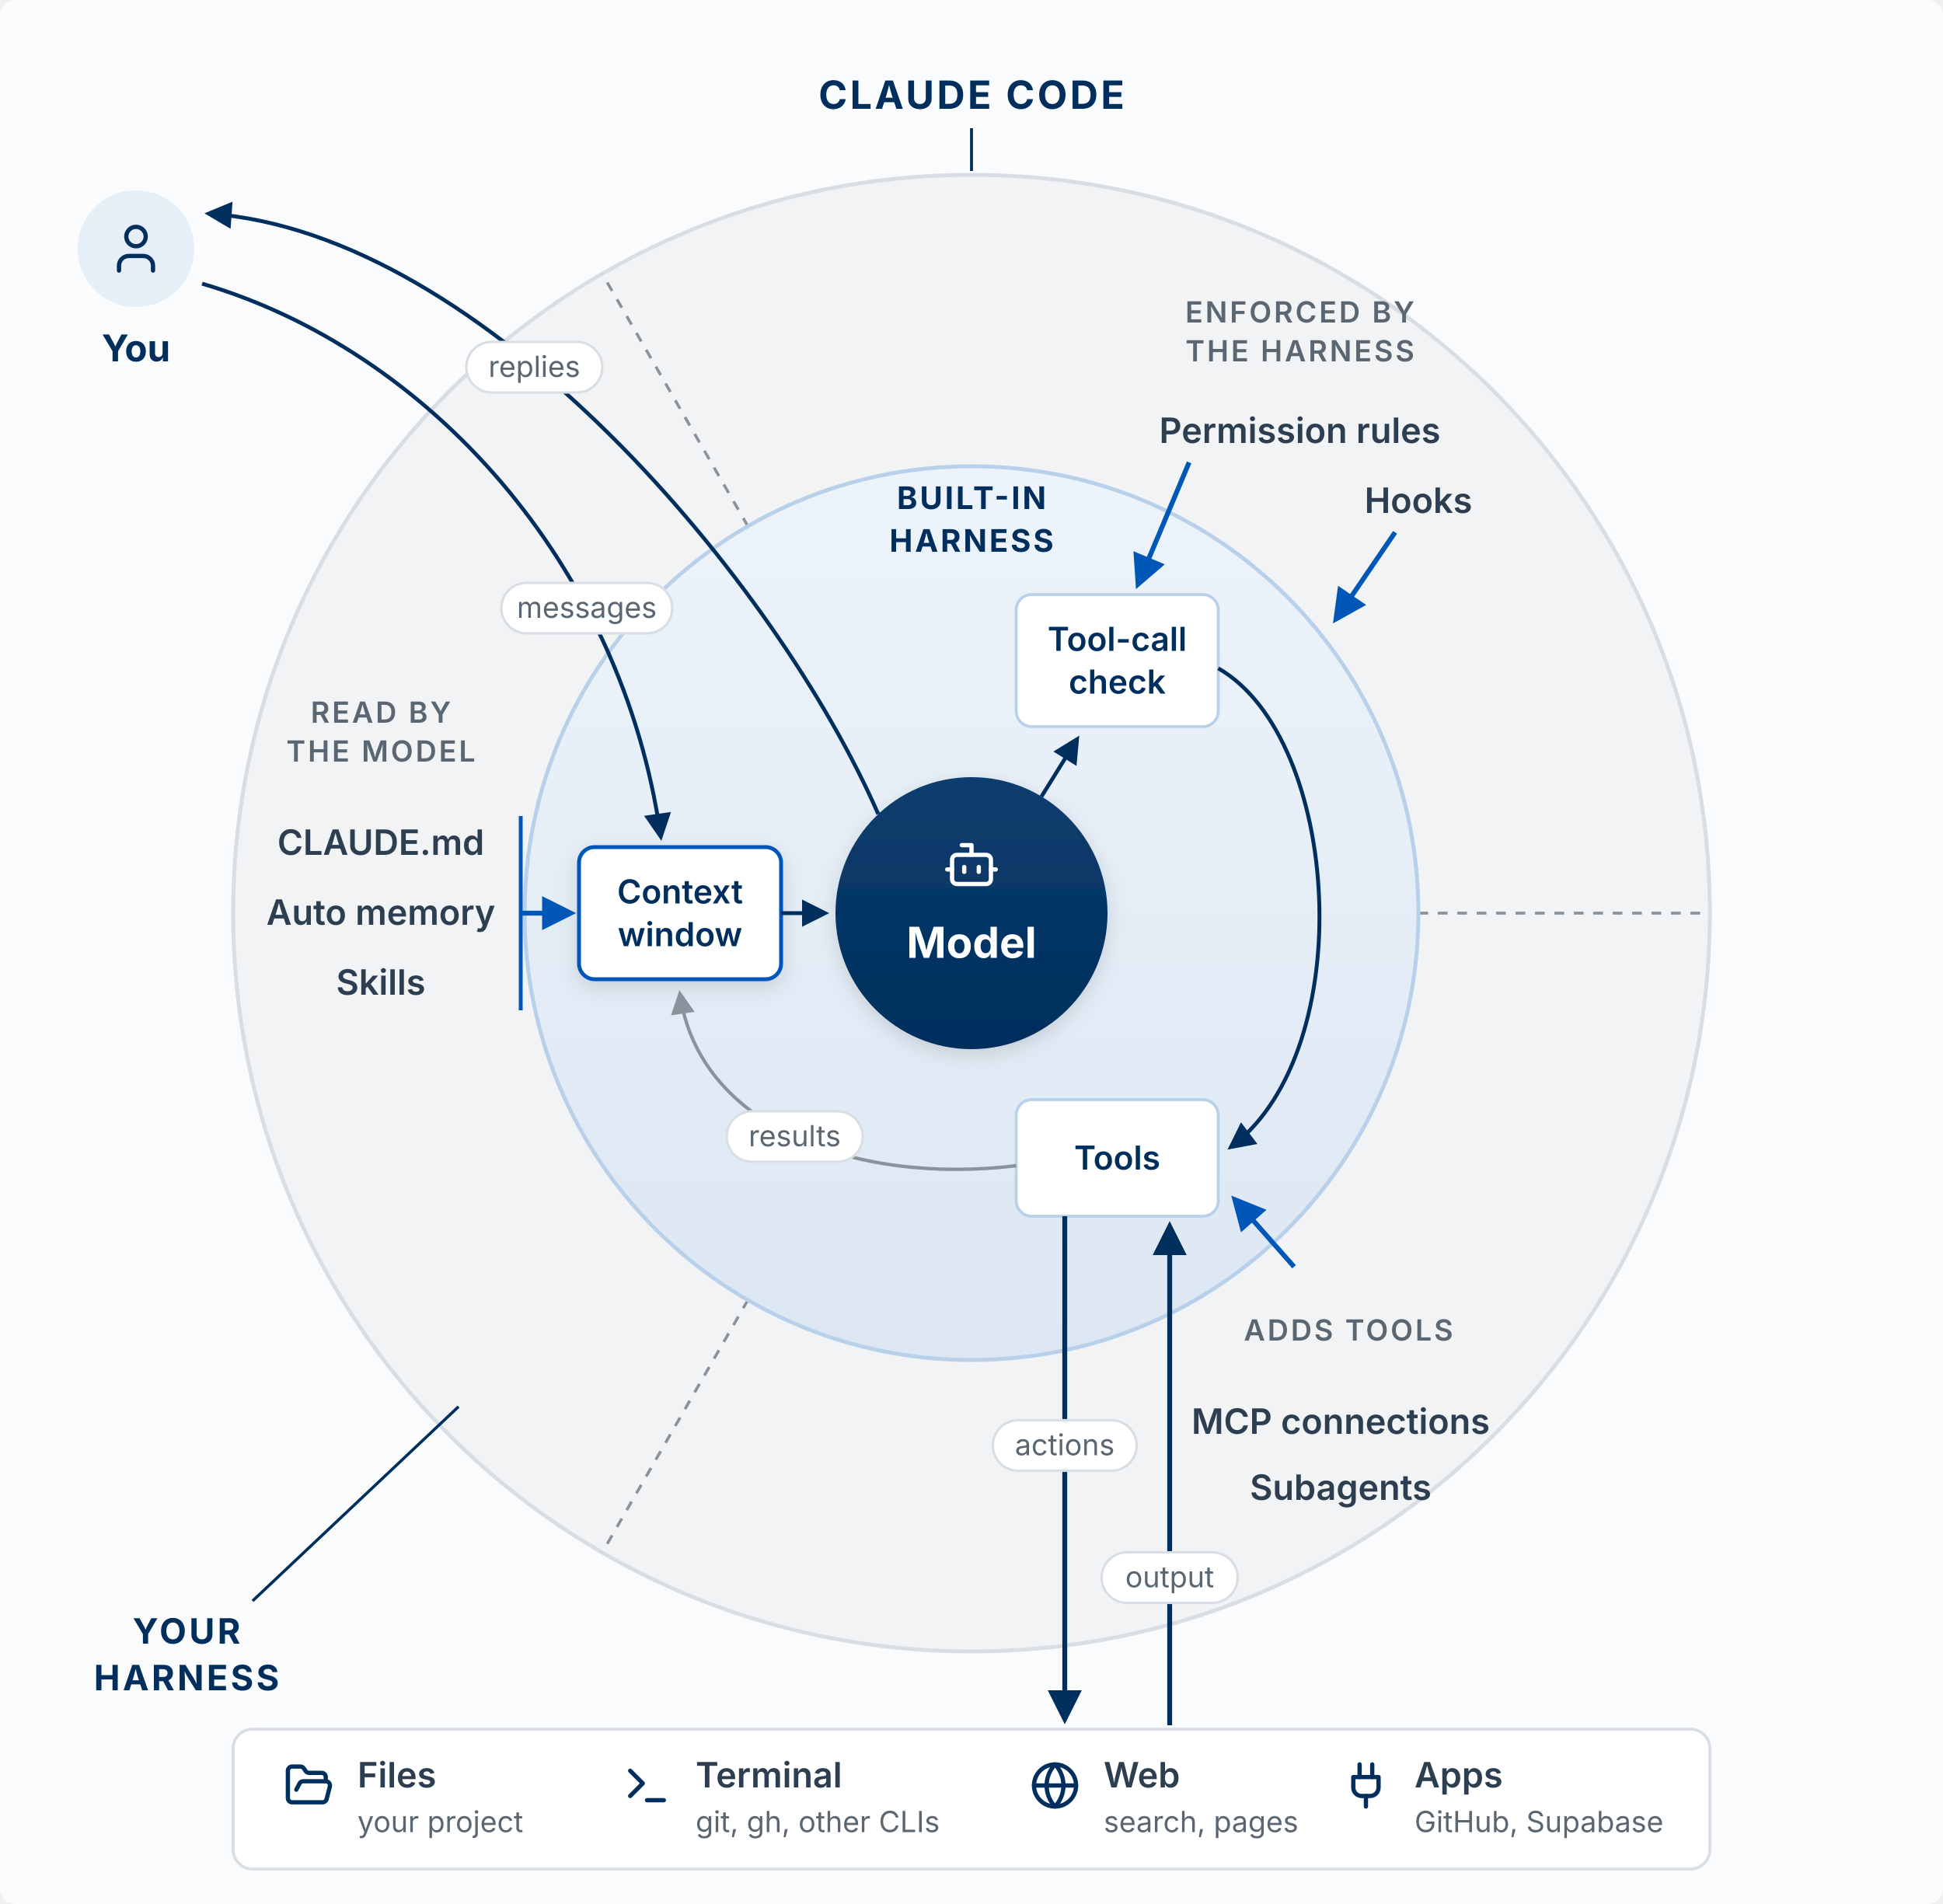
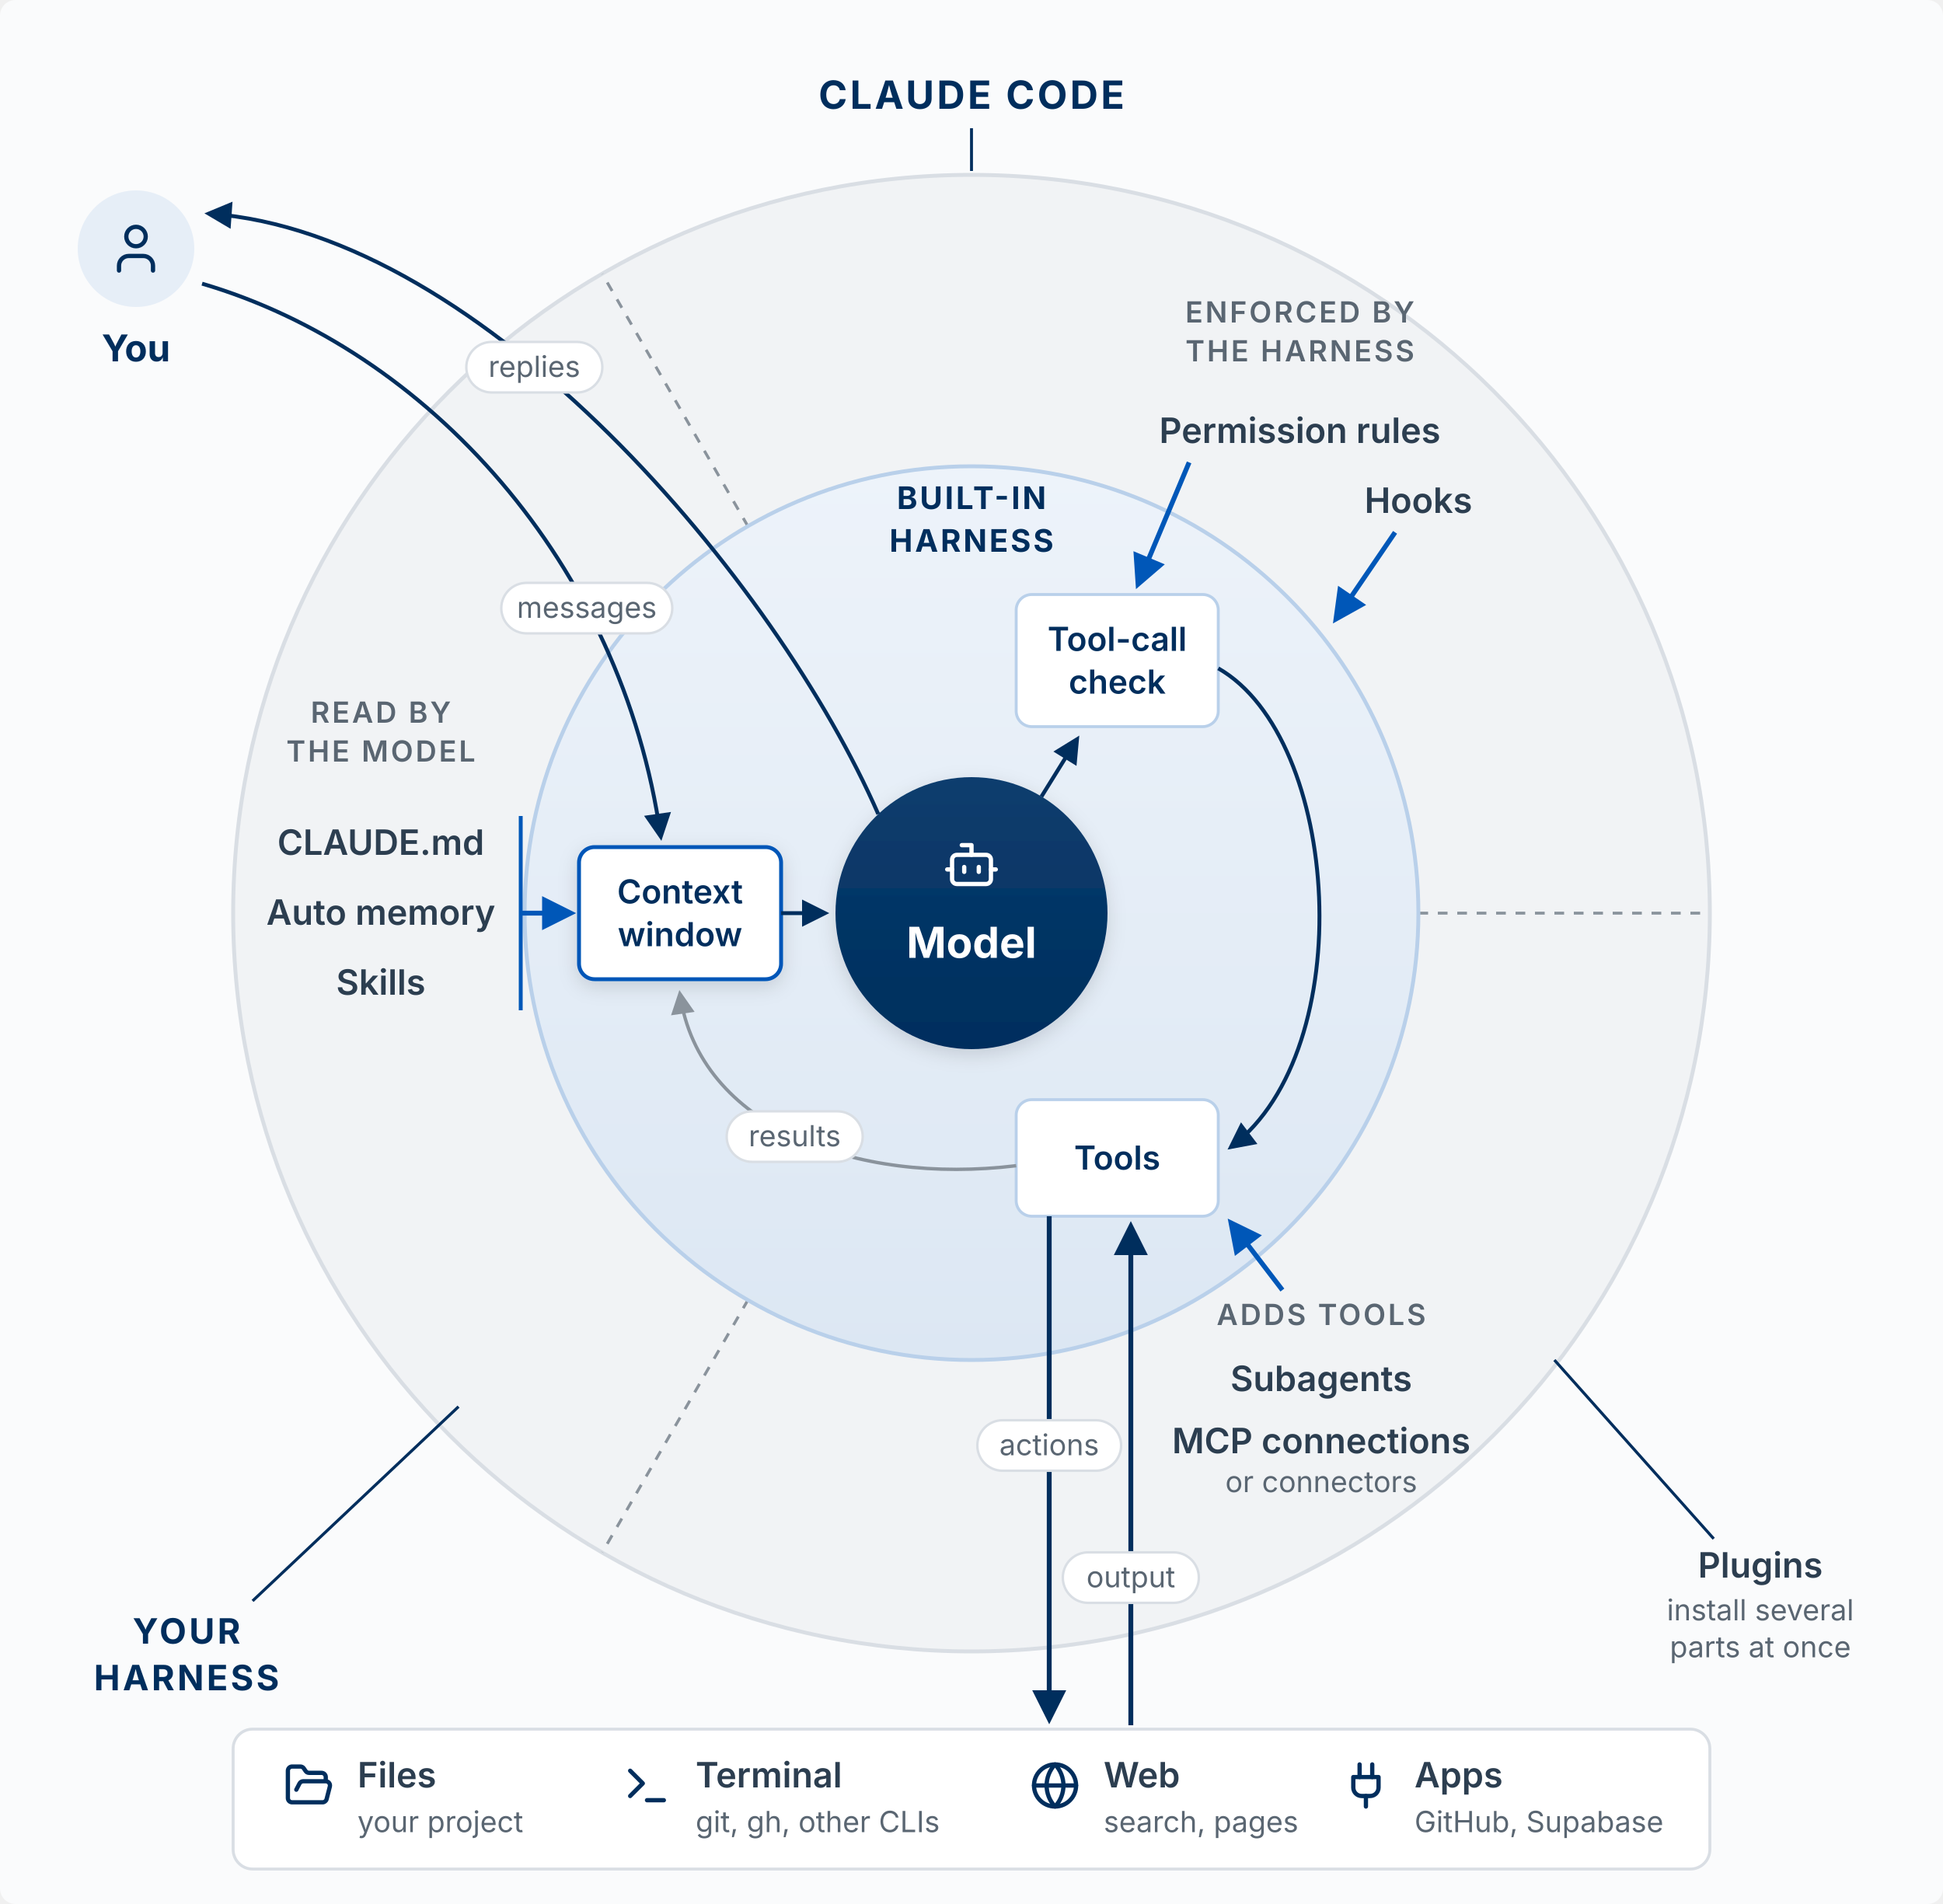
<svg xmlns="http://www.w3.org/2000/svg" viewBox="0 0 1000 980" role="img" font-family="Inter, 'Helvetica Neue', Helvetica, Arial, sans-serif">
  <defs>
    <marker id="ar" viewBox="0 0 10 10" refX="8" refY="5" markerWidth="7" markerHeight="7" orient="auto-start-reverse">
      <path d="M0 0 L10 5 L0 10 z" fill="#0057B8" />
    </marker>
    <marker id="an" viewBox="0 0 10 10" refX="8" refY="5" markerWidth="7" markerHeight="7" orient="auto-start-reverse">
      <path d="M0 0 L10 5 L0 10 z" fill="#002E5D" />
    </marker>
    <marker id="ag" viewBox="0 0 10 10" refX="8" refY="5" markerWidth="7" markerHeight="7" orient="auto-start-reverse">
      <path d="M0 0 L10 5 L0 10 z" fill="#8A939C" />
    </marker>
    <linearGradient id="gModel" x1="0" y1="0" x2="0" y2="1">
      <stop offset="0" stop-color="#0B3D6E" />
      <stop offset="1" stop-color="#002E5D" />
    </linearGradient>
    <linearGradient id="gHarness" x1="0" y1="0" x2="0" y2="1">
      <stop offset="0" stop-color="#EDF3FA" />
      <stop offset="1" stop-color="#DCE7F3" />
    </linearGradient>
    <filter id="sh" x="-20%" y="-20%" width="140%" height="140%">
      <feDropShadow dx="0" dy="3" stdDeviation="5" flood-opacity="0.13" />
    </filter>
  </defs>
  <rect width="1000" height="980" rx="8" fill="#FAFBFC" />
  <text x="500" y="56" text-anchor="middle" font-size="20" font-weight="700" letter-spacing="1.4" fill="#002E5D">CLAUDE CODE</text>
  <line x1="500" y1="66" x2="500" y2="88" stroke="#002E5D" stroke-width="1.5" />
  <circle cx="500" cy="470" r="380" fill="#F1F3F5" stroke="#D9DEE4" stroke-width="2" />
  <line x1="385" y1="271" x2="310" y2="141" stroke="#8A939C" stroke-width="1.5" stroke-dasharray="5 5" />
  <line x1="730" y1="470" x2="880" y2="470" stroke="#8A939C" stroke-width="1.5" stroke-dasharray="5 5" />
  <line x1="385" y1="669" x2="310" y2="799" stroke="#8A939C" stroke-width="1.5" stroke-dasharray="5 5" />
  <circle cx="500" cy="470" r="230" fill="url(#gHarness)" stroke="#B9D0EA" stroke-width="2" />
  <text x="500" y="262" text-anchor="middle" font-size="16" font-weight="700" letter-spacing="1.2" fill="#002E5D">BUILT-IN</text>
  <text x="500" y="284" text-anchor="middle" font-size="16" font-weight="700" letter-spacing="1.2" fill="#002E5D">HARNESS</text>
  <circle cx="500" cy="470" r="70" fill="url(#gModel)" filter="url(#sh)" />
  <g transform="translate(485,430) scale(1.25)" fill="none" stroke="#FFFFFF" stroke-width="1.76" stroke-linecap="round" stroke-linejoin="round">
    <path d="M12 8V4H8" />
    <rect width="16" height="12" x="4" y="8" rx="2" />
    <path d="M2 14h2" />
    <path d="M20 14h2" />
    <path d="M15 13v2" />
    <path d="M9 13v2" />
  </g>
  <text x="500" y="493" text-anchor="middle" font-size="22" font-weight="700" fill="#FFFFFF">Model</text>
  <rect x="298" y="436" width="104" height="68" rx="8" fill="#FFFFFF" stroke="#0057B8" stroke-width="2" filter="url(#sh)" />
  <text x="350" y="465" text-anchor="middle" font-size="17" font-weight="600" fill="#002E5D">Context</text>
  <text x="350" y="487" text-anchor="middle" font-size="17" font-weight="600" fill="#002E5D">window</text>
  <path d="M402 470 H424" stroke="#002E5D" stroke-width="2" fill="none" marker-end="url(#an)" />
  <rect x="523" y="306" width="104" height="68" rx="8" fill="#FFFFFF" stroke="#B9D0EA" stroke-width="1.5" />
  <text x="575" y="335" text-anchor="middle" font-size="17" font-weight="600" fill="#002E5D">Tool-call</text>
  <text x="575" y="357" text-anchor="middle" font-size="17" font-weight="600" fill="#002E5D">check</text>
  <path d="M536 410 L554 381" stroke="#002E5D" stroke-width="2" fill="none" marker-end="url(#an)" />
  <rect x="523" y="566" width="104" height="60" rx="8" fill="#FFFFFF" stroke="#B9D0EA" stroke-width="1.5" />
  <text x="575" y="602" text-anchor="middle" font-size="17" font-weight="600" fill="#002E5D">Tools</text>
  <path d="M627 344 C690 380 700 540 634 590" stroke="#002E5D" stroke-width="2" fill="none" marker-end="url(#an)" />
  <path d="M523 600 C440 610 360 580 350 512" stroke="#8A939C" stroke-width="1.75" fill="none" marker-end="url(#ag)" />
  <rect x="374" y="572" width="70" height="26" rx="13" fill="#FFFFFF" stroke="#D9DEE4" stroke-width="1.25" />
  <text x="409" y="590" text-anchor="middle" font-size="15" fill="#5A6672">results</text>
  <text x="196" y="372" text-anchor="middle" font-size="15" font-weight="600" letter-spacing="1.2" fill="#5A6672">READ BY</text>
  <text x="196" y="392" text-anchor="middle" font-size="15" font-weight="600" letter-spacing="1.2" fill="#5A6672">THE MODEL</text>
  <text x="196" y="440" text-anchor="middle" font-size="18" font-weight="600" fill="#2C3E50">CLAUDE.md</text>
  <text x="196" y="476" text-anchor="middle" font-size="18" font-weight="600" fill="#2C3E50">Auto memory</text>
  <text x="196" y="512" text-anchor="middle" font-size="18" font-weight="600" fill="#2C3E50">Skills</text>
  <path d="M268 420 V520" stroke="#0057B8" stroke-width="2" fill="none" />
  <path d="M268 470 H293" stroke="#0057B8" stroke-width="2.5" fill="none" marker-end="url(#ar)" />
  <text x="669" y="166" text-anchor="middle" font-size="15" font-weight="600" letter-spacing="1.2" fill="#5A6672">ENFORCED BY</text>
  <text x="669" y="186" text-anchor="middle" font-size="15" font-weight="600" letter-spacing="1.2" fill="#5A6672">THE HARNESS</text>
  <text x="669" y="228" text-anchor="middle" font-size="18" font-weight="600" fill="#2C3E50">Permission rules</text>
  <text x="730" y="264" text-anchor="middle" font-size="18" font-weight="600" fill="#2C3E50">Hooks</text>
  <path d="M612 238 L586 300" stroke="#0057B8" stroke-width="2.5" fill="none" marker-end="url(#ar)" />
  <path d="M718 274 L688 318" stroke="#0057B8" stroke-width="2.5" fill="none" marker-end="url(#ar)" />
-   <text x="694" y="690" text-anchor="middle" font-size="15" font-weight="600" letter-spacing="1.2" fill="#5A6672">ADDS TOOLS</text>
-   <text x="690" y="738" text-anchor="middle" font-size="18" font-weight="600" fill="#2C3E50">MCP connections</text>
-   <text x="690" y="772" text-anchor="middle" font-size="18" font-weight="600" fill="#2C3E50">Subagents</text>
-   <path d="M666 652 L636 618" stroke="#0057B8" stroke-width="2.5" fill="none" marker-end="url(#ar)" />
+   <text x="680" y="682" text-anchor="middle" font-size="15" font-weight="600" letter-spacing="1.2" fill="#5A6672">ADDS TOOLS</text>
+   <text x="680" y="716" text-anchor="middle" font-size="18" font-weight="600" fill="#2C3E50">Subagents</text>
+   <text x="680" y="748" text-anchor="middle" font-size="18" font-weight="600" fill="#2C3E50">MCP connections</text>
+   <text x="680" y="768" text-anchor="middle" font-size="15" fill="#5A6672">or connectors</text>
+   <path d="M660 664 L634 630" stroke="#0057B8" stroke-width="2.5" fill="none" marker-end="url(#ar)" />
+   <text x="906" y="812" text-anchor="middle" font-size="18" font-weight="600" fill="#2C3E50">Plugins</text>
+   <text x="906" y="834" text-anchor="middle" font-size="15" fill="#5A6672">install several</text>
+   <text x="906" y="853" text-anchor="middle" font-size="15" fill="#5A6672">parts at once</text>
+   <line x1="882" y1="792" x2="800" y2="700" stroke="#002E5D" stroke-width="1.5" />
  <text x="96" y="846" text-anchor="middle" font-size="18" font-weight="700" letter-spacing="1.4" fill="#002E5D">YOUR</text>
  <text x="96" y="870" text-anchor="middle" font-size="18" font-weight="700" letter-spacing="1.4" fill="#002E5D">HARNESS</text>
  <line x1="130" y1="824" x2="236" y2="724" stroke="#002E5D" stroke-width="1.5" />
  <circle cx="70" cy="128" r="30" fill="#E6EEF7" />
  <g transform="translate(55,113) scale(1.25)" fill="none" stroke="#002E5D" stroke-width="1.76" stroke-linecap="round" stroke-linejoin="round">
    <path d="M19 21v-2a4 4 0 0 0-4-4H9a4 4 0 0 0-4 4v2" />
    <circle cx="12" cy="7" r="4" />
  </g>
  <text x="70" y="186" text-anchor="middle" font-size="19" font-weight="700" fill="#002E5D">You</text>
  <path d="M104 146 C220 180 320 290 340 430" stroke="#002E5D" stroke-width="2" fill="none" marker-end="url(#an)" />
  <path d="M452 419 C400 300 250 120 108 110" stroke="#002E5D" stroke-width="2" fill="none" marker-end="url(#an)" />
  <rect x="258" y="300" width="88" height="26" rx="13" fill="#FFFFFF" stroke="#D9DEE4" stroke-width="1.25" />
  <text x="302" y="318" text-anchor="middle" font-size="15" fill="#5A6672">messages</text>
  <rect x="240" y="176" width="70" height="26" rx="13" fill="#FFFFFF" stroke="#D9DEE4" stroke-width="1.25" />
  <text x="275" y="194" text-anchor="middle" font-size="15" fill="#5A6672">replies</text>
-   <path d="M548 626 V884" stroke="#002E5D" stroke-width="2.5" fill="none" marker-end="url(#an)" />
-   <path d="M602 888 V632" stroke="#002E5D" stroke-width="2.5" fill="none" marker-end="url(#an)" />
-   <rect x="511" y="731" width="74" height="26" rx="13" fill="#FFFFFF" stroke="#D9DEE4" stroke-width="1.25" />
-   <text x="548" y="749" text-anchor="middle" font-size="15" fill="#5A6672">actions</text>
-   <rect x="567" y="799" width="70" height="26" rx="13" fill="#FFFFFF" stroke="#D9DEE4" stroke-width="1.25" />
-   <text x="602" y="817" text-anchor="middle" font-size="15" fill="#5A6672">output</text>
+   <path d="M540 626 V884" stroke="#002E5D" stroke-width="2.5" fill="none" marker-end="url(#an)" />
+   <path d="M582 888 V632" stroke="#002E5D" stroke-width="2.5" fill="none" marker-end="url(#an)" />
+   <rect x="503" y="731" width="74" height="26" rx="13" fill="#FFFFFF" stroke="#D9DEE4" stroke-width="1.25" />
+   <text x="540" y="749" text-anchor="middle" font-size="15" fill="#5A6672">actions</text>
+   <rect x="547" y="799" width="70" height="26" rx="13" fill="#FFFFFF" stroke="#D9DEE4" stroke-width="1.25" />
+   <text x="582" y="817" text-anchor="middle" font-size="15" fill="#5A6672">output</text>
  <rect x="120" y="890" width="760" height="72" rx="10" fill="#FFFFFF" stroke="#D9DEE4" stroke-width="1.5" />
  <g transform="translate(146,906) scale(1.083)" fill="none" stroke="#002E5D" stroke-width="2.03" stroke-linecap="round" stroke-linejoin="round">
    <path d="m6 14 1.5-2.9A2 2 0 0 1 9.24 10H20a2 2 0 0 1 1.94 2.5l-1.54 6a2 2 0 0 1-1.95 1.5H4a2 2 0 0 1-2-2V5a2 2 0 0 1 2-2h3.9a2 2 0 0 1 1.69.9l.81 1.2a2 2 0 0 0 1.67.9H18a2 2 0 0 1 2 2v2" />
  </g>
  <text x="184" y="920" font-size="18" font-weight="600" fill="#2C3E50">Files</text>
  <text x="184" y="943" font-size="15" fill="#5A6672">your project</text>
  <g transform="translate(320,906) scale(1.083)" fill="none" stroke="#002E5D" stroke-width="2.03" stroke-linecap="round" stroke-linejoin="round">
    <polyline points="4 17 10 11 4 5" />
    <line x1="12" x2="20" y1="19" y2="19" />
  </g>
  <text x="358" y="920" font-size="18" font-weight="600" fill="#2C3E50">Terminal</text>
  <text x="358" y="943" font-size="15" fill="#5A6672">git, gh, other CLIs</text>
  <g transform="translate(530,906) scale(1.083)" fill="none" stroke="#002E5D" stroke-width="2.03" stroke-linecap="round" stroke-linejoin="round">
    <circle cx="12" cy="12" r="10" />
    <path d="M12 2a14.5 14.5 0 0 0 0 20 14.5 14.5 0 0 0 0-20" />
    <path d="M2 12h20" />
  </g>
  <text x="568" y="920" font-size="18" font-weight="600" fill="#2C3E50">Web</text>
  <text x="568" y="943" font-size="15" fill="#5A6672">search, pages</text>
  <g transform="translate(690,906) scale(1.083)" fill="none" stroke="#002E5D" stroke-width="2.03" stroke-linecap="round" stroke-linejoin="round">
    <path d="M12 22v-5" />
    <path d="M9 8V2" />
    <path d="M15 8V2" />
    <path d="M18 8v5a4 4 0 0 1-4 4h-4a4 4 0 0 1-4-4V8Z" />
  </g>
  <text x="728" y="920" font-size="18" font-weight="600" fill="#2C3E50">Apps</text>
  <text x="728" y="943" font-size="15" fill="#5A6672">GitHub, Supabase</text>
</svg>
